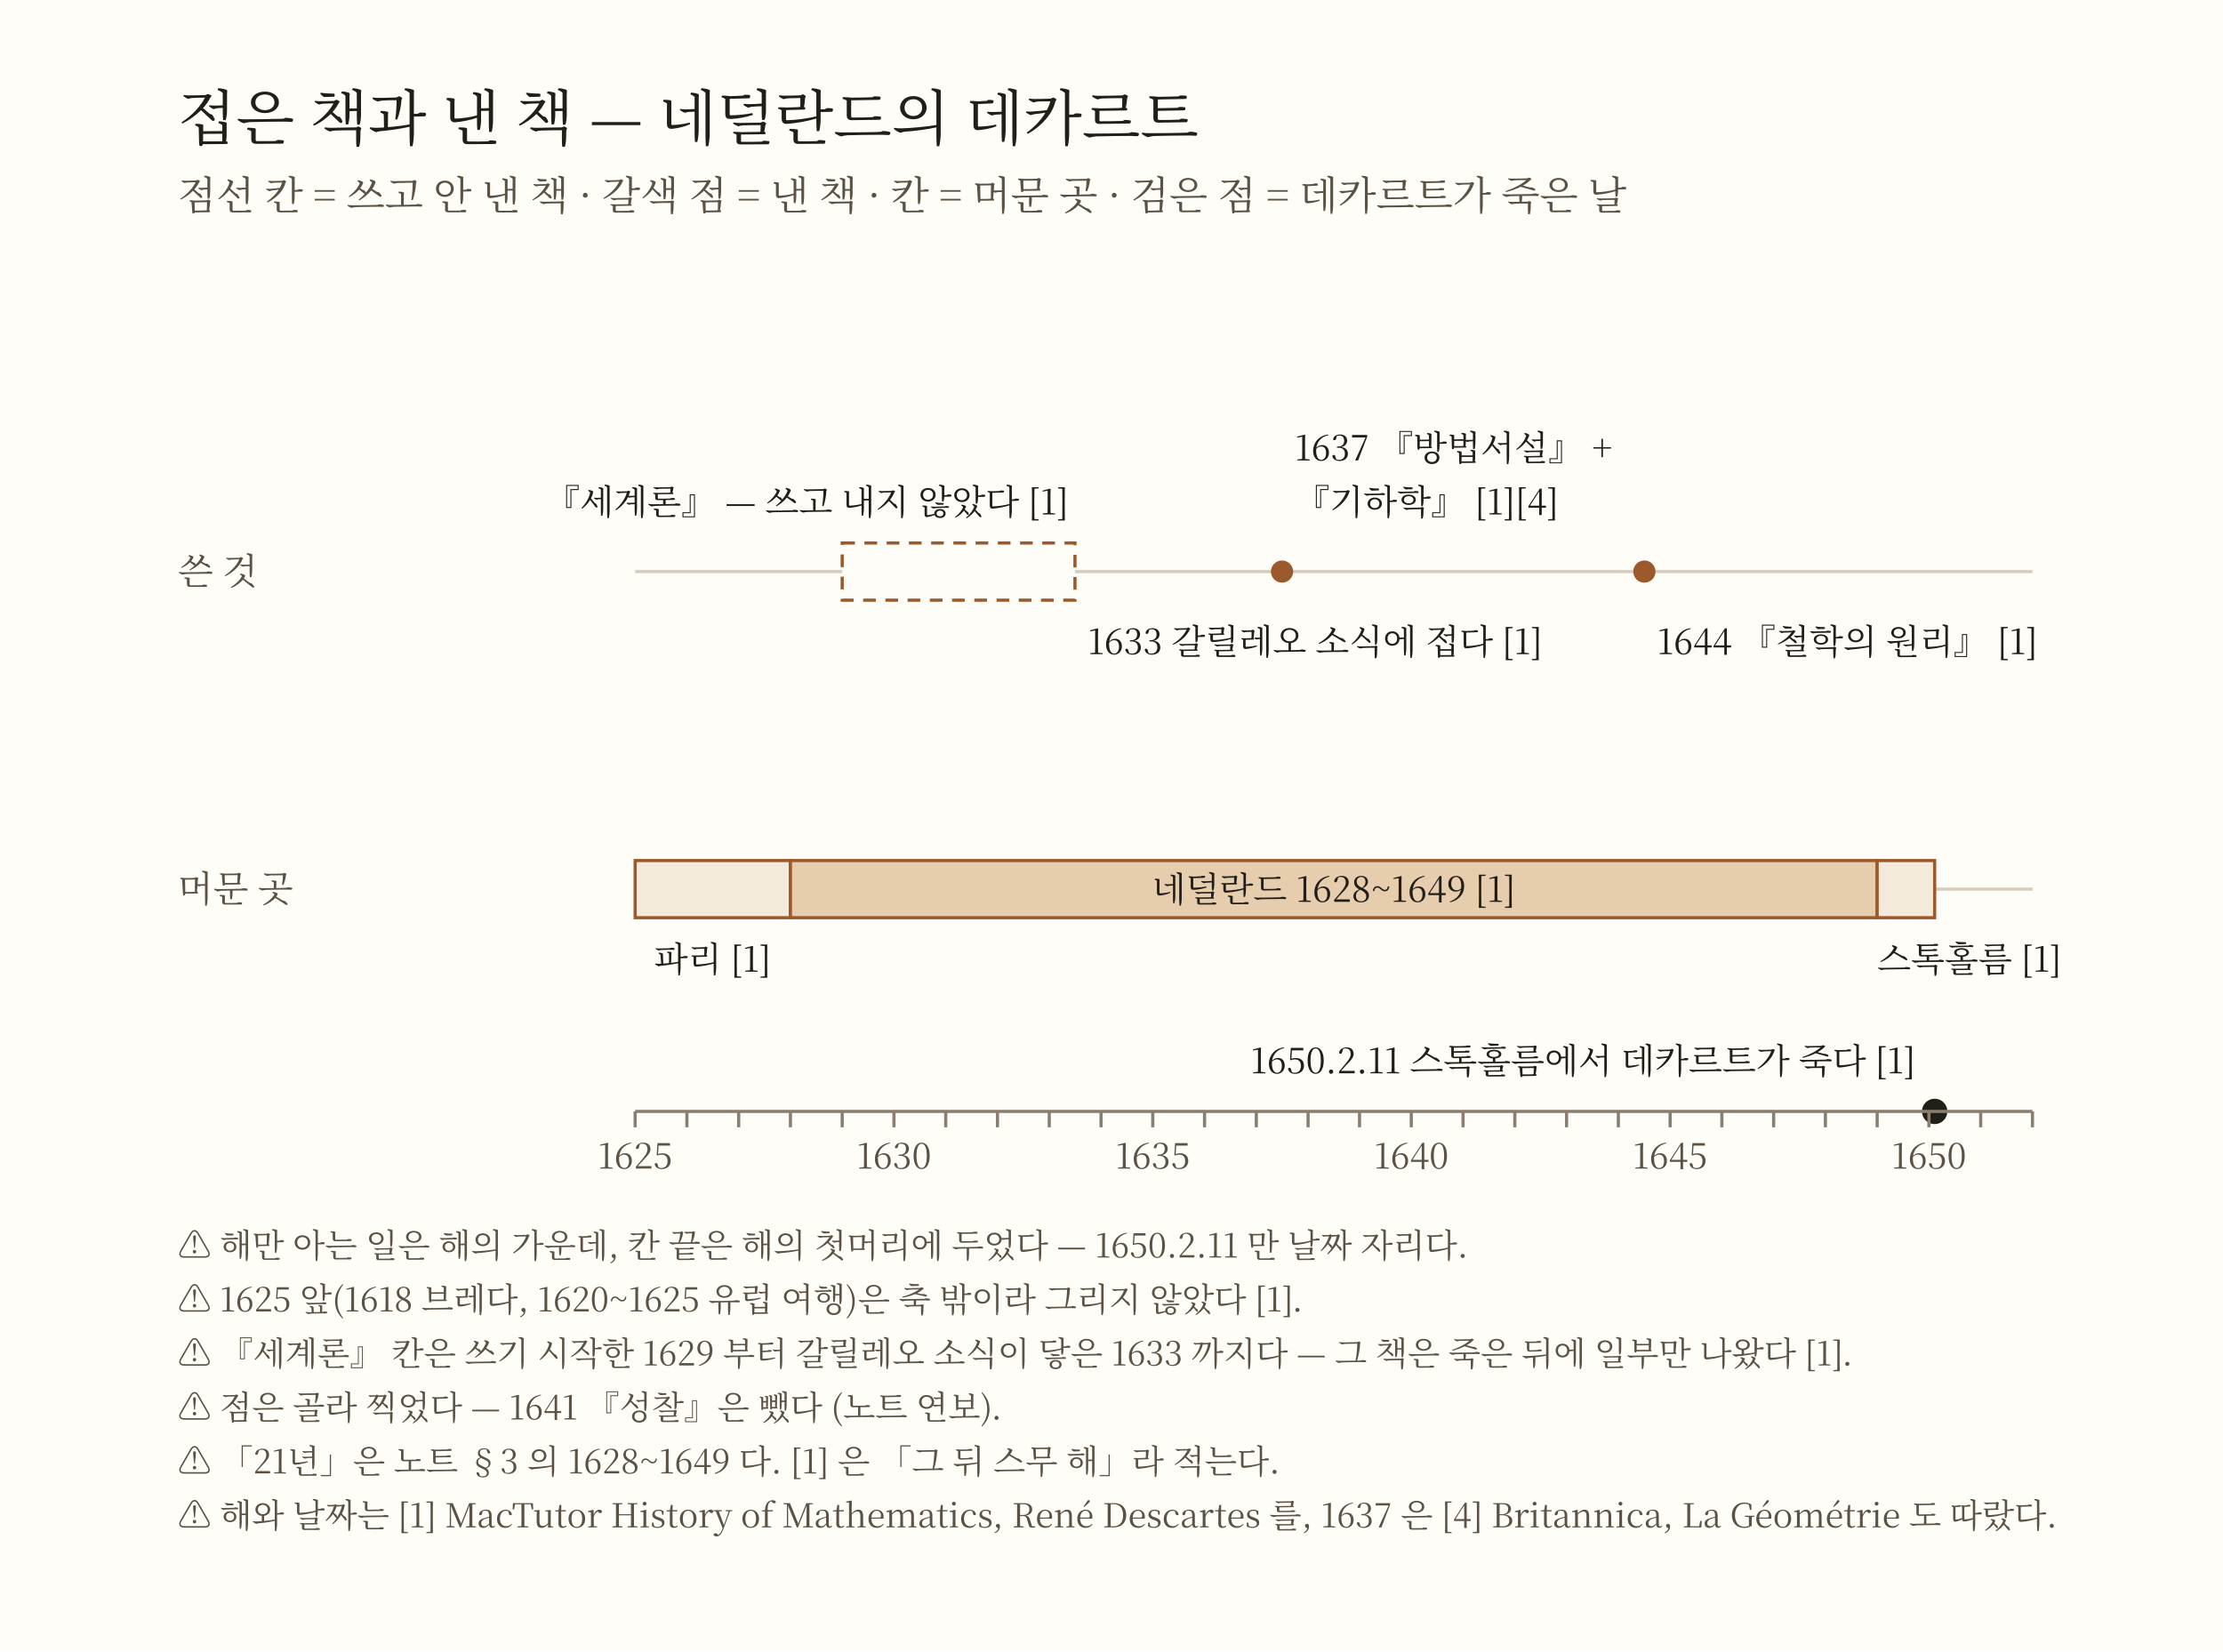
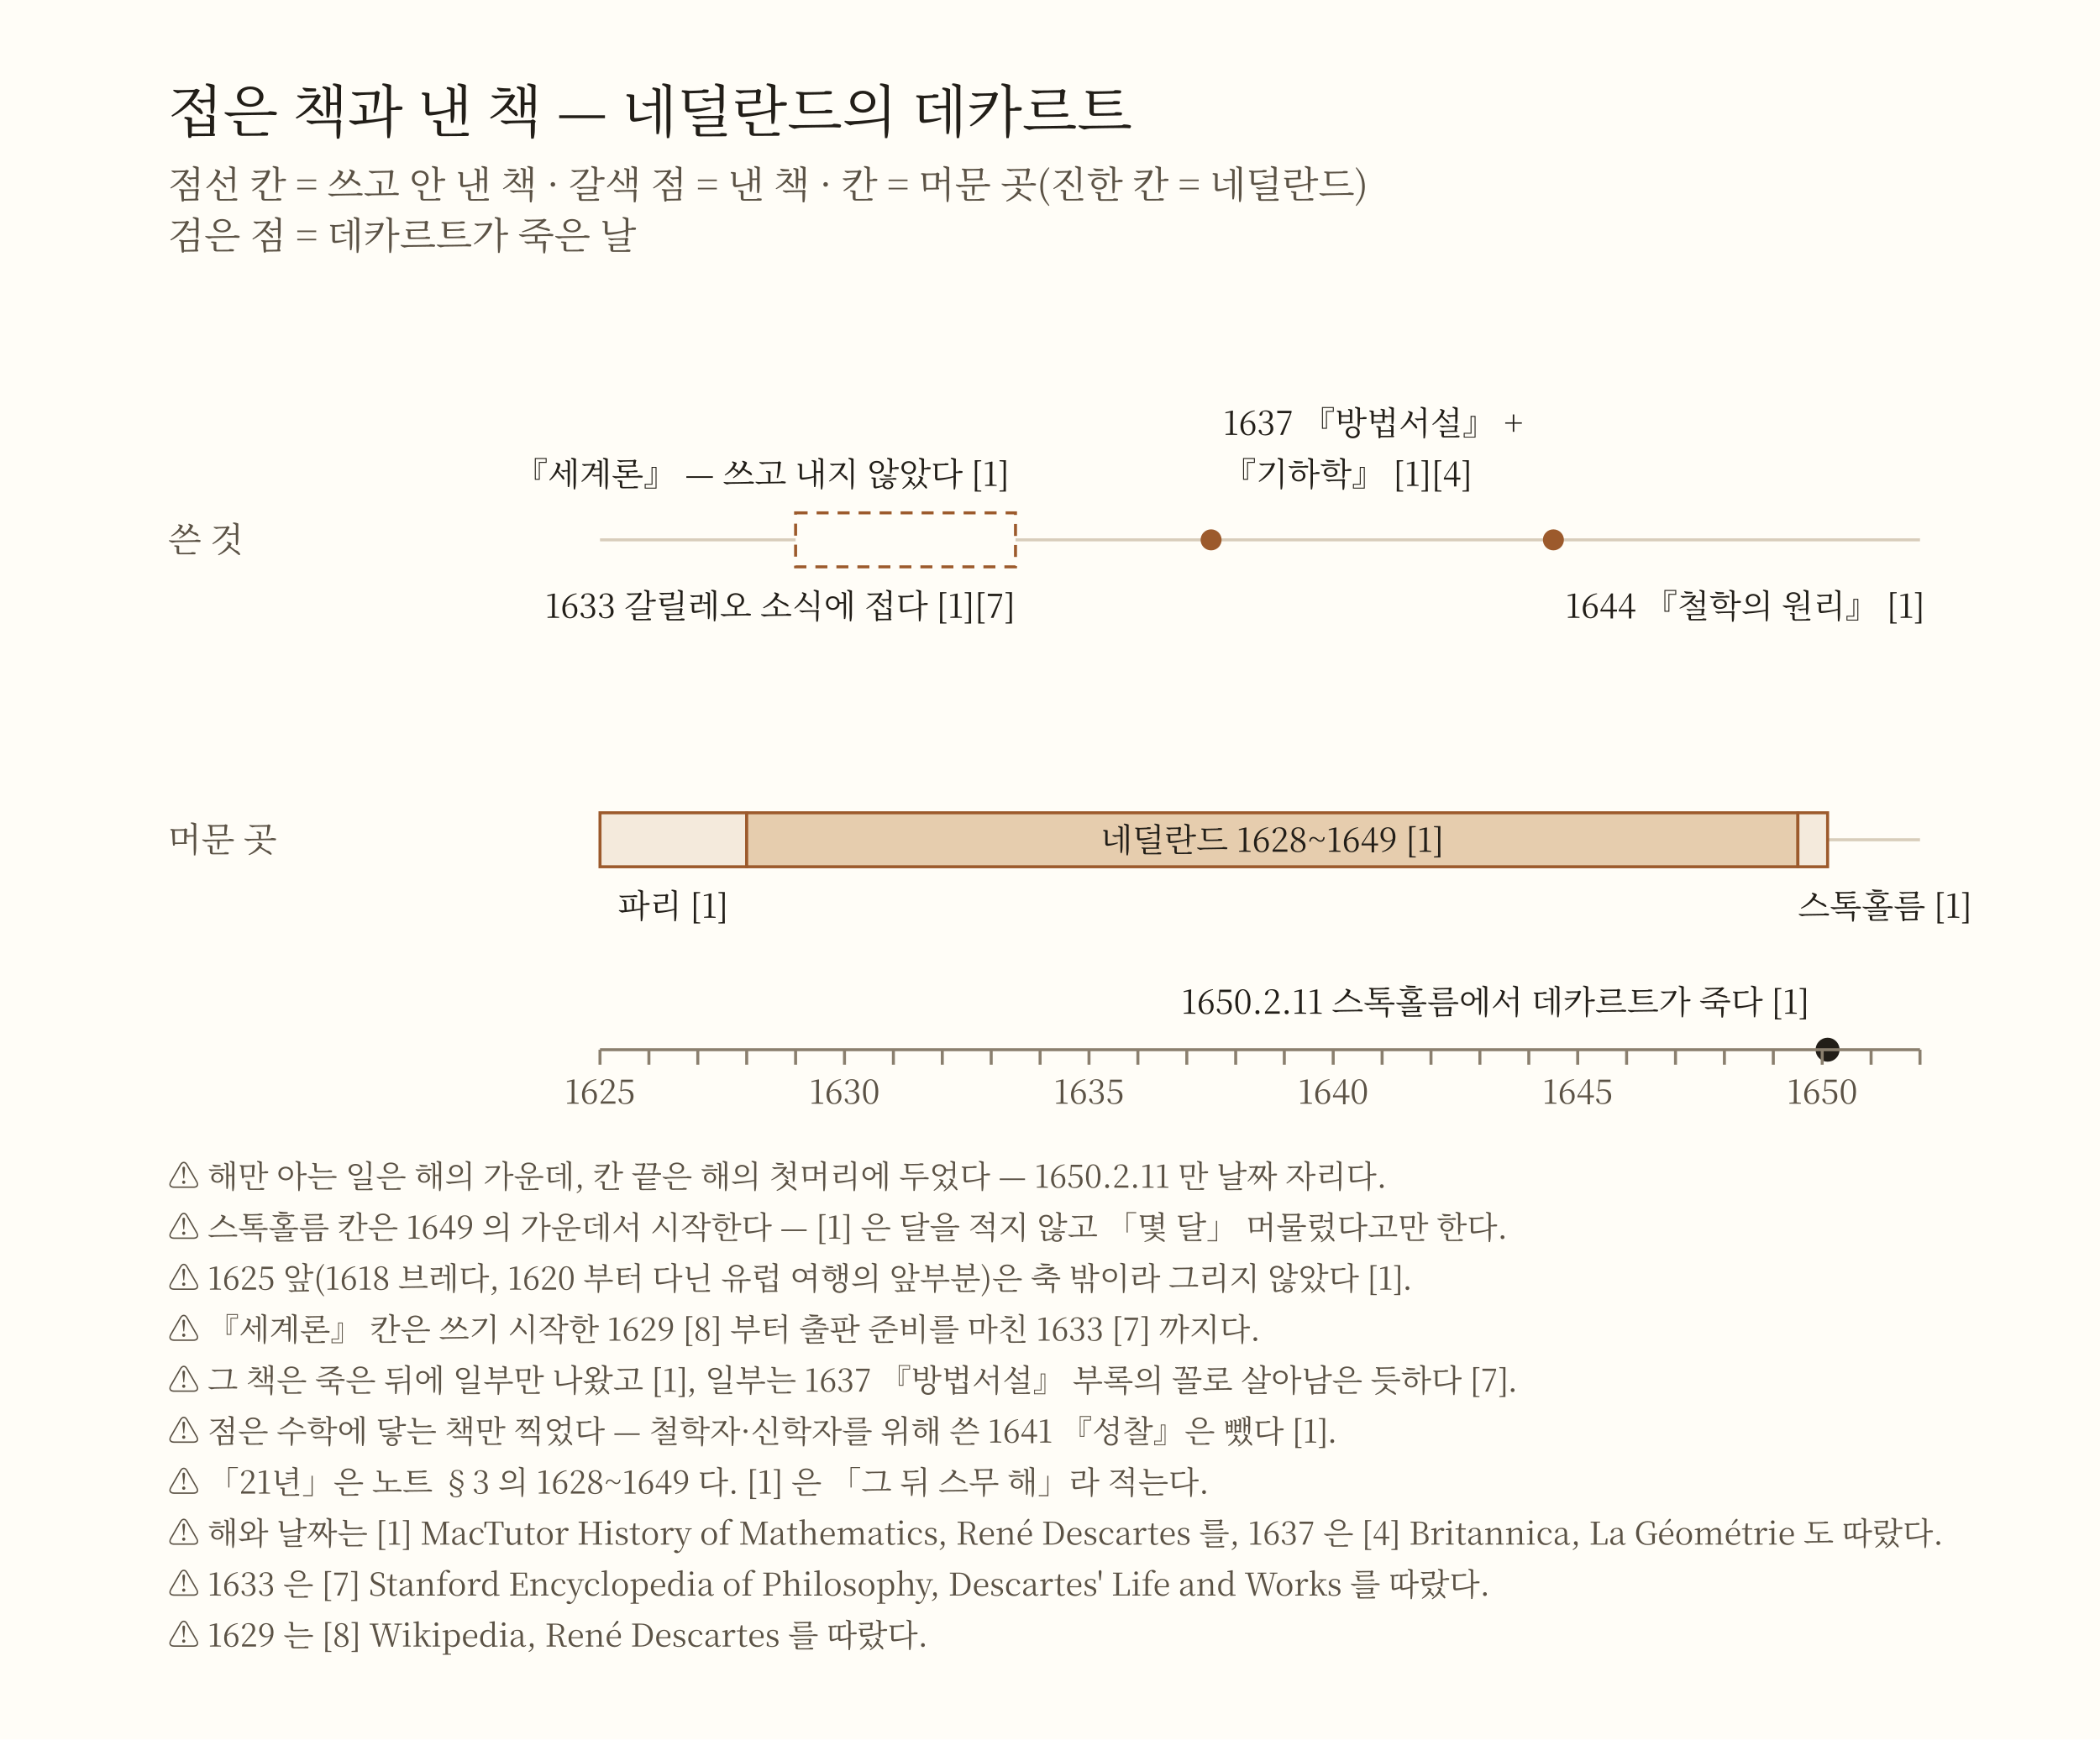
- <svg xmlns="http://www.w3.org/2000/svg" viewBox="0 0 700 520" width="700" height="520" role="img" aria-label="그림 위쪽에 「접은 책과 낸 책 — 네덜란드의 데카르트」라는 표제가 있고 그 아래에 점선 칸은 쓰고 안 낸 책, 갈색 점은 낸 책, 칸은 머문 곳, 검은 점은 데카르트가 죽은 날이라는 부호표가 있다. 가로축은 1625년부터 1652년까지 한 해마다 눈금이 있고 다섯 해마다 숫자가 적혀 있다. 줄이 둘 있고 줄 이름은 왼쪽 끝에 쓴 것, 머문 곳이라고 적혀 있다. 쓴 것 줄에는 1629년부터 1633년 가운데까지 테두리만 점선인 칸이 있고, 그 왼쪽 위에 세계론, 쓰고 내지 않았다, 칸 끝 오른쪽 아래에 1633 갈릴레오 소식에 접다라고 적혀 있다. 갈색 점이 둘 있다. 1637년 점 오른쪽 위에 두 줄로 1637 방법서설 + 기하학, 1644년 점 오른쪽 아래에 1644 철학의 원리라고 적혀 있다. 머문 곳 줄에는 칸이 셋 이어져 있다. 1625년부터 1628년까지 옅은 칸이 있고 그 아래에 파리, 1628년부터 1649년까지 진한 칸이 있고 칸 안에 네덜란드 1628~1649, 1649년부터 1650년 2월 11일까지 옅은 칸이 있고 그 아래 오른쪽에 스톡홀름이라고 적혀 있다. 가로축 위 1650년 2월 11일 자리에 검은 점이 있고 그 왼쪽 위에 1650.2.11 스톡홀름에서 데카르트가 죽다라고 적혀 있다. 아래에 단서가 여섯 줄 있다. 첫째, 해만 아는 일은 해의 가운데, 칸 끝은 해의 첫머리에 두었고 1650.2.11 만 날짜 자리다. 둘째, 1625 앞, 곧 1618 브레다와 1620~1625 유럽 여행은 축 밖이라 그리지 않았다. 셋째, 세계론 칸은 쓰기 시작한 1629 부터 갈릴레오 소식이 닿은 1633 까지이고, 그 책은 죽은 뒤에 일부만 나왔다. 넷째, 점은 골라 찍었고 1641 성찰은 뺐다. 다섯째, 21년은 노트 3절의 1628~1649 이고 1번은 그 뒤 스무 해라 적는다. 여섯째, 해와 날짜는 1번 MacTutor History of Mathematics, René Descartes 를, 1637 은 4번 Britannica, La Géométrie 도 따랐다">
+ <svg xmlns="http://www.w3.org/2000/svg" viewBox="0 0 700 580" width="700" height="580" role="img" aria-label="그림 위쪽에 「접은 책과 낸 책 — 네덜란드의 데카르트」라는 표제가 있고 그 아래에 두 줄로 점선 칸은 쓰고 안 낸 책, 갈색 점은 낸 책, 칸은 머문 곳(진한 칸은 네덜란드), 검은 점은 데카르트가 죽은 날이라는 부호표가 있다. 가로축은 한 해마다 눈금이 있고 1625년부터 1650년까지 다섯 해마다 숫자가 적혀 있다. 줄이 둘 있고 줄 이름은 왼쪽 끝에 쓴 것, 머문 곳이라고 적혀 있다. 쓴 것 줄에는 1629년부터 1633년 가운데까지 테두리만 점선인 칸이 있고, 그 왼쪽 위에 세계론, 쓰고 내지 않았다, 칸 끝 왼쪽 아래에 1633 갈릴레오 소식에 접다라고 적혀 있다. 갈색 점이 둘 있다. 1637년 점 오른쪽 위에 두 줄로 1637 방법서설 + 기하학, 1644년 점 오른쪽 아래에 1644 철학의 원리라고 적혀 있다. 머문 곳 줄에는 칸이 셋 이어져 있다. 1625년부터 1628년까지 옅은 칸이 있고 그 아래에 파리, 1628년부터 1649년 가운데까지 진한 칸이 있고 칸 안에 네덜란드 1628~1649, 1649년 가운데부터 1650년 2월 11일까지 옅은 칸이 있고 그 아래 오른쪽에 스톡홀름이라고 적혀 있다. 가로축 위 1650년 2월 11일 자리에 검은 점이 있고 그 왼쪽 위에 1650.2.11 스톡홀름에서 데카르트가 죽다라고 적혀 있다. 아래에 단서가 열 줄 있다. 첫째, 해만 아는 일은 해의 가운데, 칸 끝은 해의 첫머리에 두었고 1650.2.11 만 날짜 자리다. 둘째, 스톡홀름 칸은 1649 의 가운데서 시작하며 1번은 달을 적지 않고 몇 달 머물렀다고만 한다. 셋째, 1625 앞, 곧 1618 브레다와 1620 부터 다닌 유럽 여행의 앞부분은 축 밖이라 그리지 않았다. 넷째, 세계론 칸은 쓰기 시작한 1629 부터 출판 준비를 마친 1633 까지다. 다섯째, 그 책은 죽은 뒤에 일부만 나왔고, 일부는 1637 방법서설 부록의 꼴로 살아남은 듯하다. 여섯째, 점은 수학에 닿는 책만 찍었고 철학자와 신학자를 위해 쓴 1641 성찰은 뺐다. 일곱째, 21년은 노트 3절의 1628~1649 이고 1번은 그 뒤 스무 해라 적는다. 여덟째, 해와 날짜는 1번 MacTutor History of Mathematics, René Descartes 를, 1637 은 4번 Britannica, La Géométrie 도 따랐다. 아홉째, 1633 은 7번 Stanford Encyclopedia of Philosophy, Descartes' Life and Works 를 따랐다. 열째, 1629 는 8번 Wikipedia, René Descartes 를 따랐다">
  <style>
    text{font-family:EB Garamond, Georgia, 'Noto Serif KR', 'Noto Serif CJK KR', NanumMyeongjo, Batang, AppleMyungjo, serif;fill:#221E18;}
    .h1{font-size:19px;} .h2{font-size:12.5px;fill:#5B5245;}
    .grp{font-size:11.5px;fill:#5B5245;}
    .ev{font-size:11px;} .yr{font-size:11px;fill:#5B5245;}
    .bg{fill:#FFFDF7;}
    .lane{stroke:#D8CDBB;stroke-width:1;}
    .seg{fill:#F4EADC;stroke:#9C5A2C;stroke-width:1;}
    .seg2{fill:#E6CDAE;stroke:#9C5A2C;stroke-width:1;}
    .mk{fill:#9C5A2C;} .bl{fill:#3A5C77;} .pt{fill:#221E18;}
    .dash{stroke:#5B5245;stroke-width:1;stroke-dasharray:3 3;}
    .brk{stroke:#5B5245;stroke-width:1.2;fill:none;}
    .axis{stroke:#8A7F6E;stroke-width:1;}
    .warn{font-size:10.5px;fill:#5B5245;}
  </style>
-   <rect class="bg" x="0" y="0" width="700" height="520" />
+   <rect class="bg" x="0" y="0" width="700" height="580" />
  <text class="h1" x="56" y="44" text-anchor="start">접은 책과 낸 책 — 네덜란드의 데카르트</text>
-   <text class="h2" x="56" y="66" text-anchor="start">점선 칸 = 쓰고 안 낸 책 · 갈색 점 = 낸 책 · 칸 = 머문 곳 · 검은 점 = 데카르트가 죽은 날</text>
+   <text class="h2" x="56" y="66" text-anchor="start">점선 칸 = 쓰고 안 낸 책 · 갈색 점 = 낸 책 · 칸 = 머문 곳(진한 칸 = 네덜란드)</text>
+   <text class="h2" x="56" y="83" text-anchor="start">검은 점 = 데카르트가 죽은 날</text>
  <line class="lane" x1="200" y1="180" x2="640" y2="180" />
  <text class="grp" x="56" y="184" text-anchor="start">쓴 것</text>
  <line class="lane" x1="200" y1="280" x2="640" y2="280" />
  <text class="grp" x="56" y="284" text-anchor="start">머문 곳</text>
  <rect x="265.2" y="171" width="73.3" height="18" fill="#FFFDF7" stroke="#9C5A2C" stroke-width="1" stroke-dasharray="4 3" />
  <text class="ev" x="336.5" y="162" text-anchor="end">『세계론』 — 쓰고 내지 않았다 [1]</text>
-   <text class="ev" x="342.5" y="206" text-anchor="start">1633 갈릴레오 소식에 접다 [1]</text>
+   <text class="ev" x="338.5" y="206" text-anchor="end">1633 갈릴레오 소식에 접다 [1][7]</text>
  <circle class="mk" cx="403.7" cy="180" r="3.5" />
  <text class="ev" x="407.7" y="145" text-anchor="start">1637 『방법서설』 +</text>
  <text class="ev" x="407.7" y="162" text-anchor="start">『기하학』 [1][4]</text>
  <circle class="mk" cx="517.8" cy="180" r="3.5" />
  <text class="ev" x="521.8" y="206" text-anchor="start">1644 『철학의 원리』 [1]</text>
  <rect class="seg" x="200.0" y="271" width="48.9" height="18" />
-   <rect class="seg2" x="248.9" y="271" width="342.2" height="18" />
-   <rect class="seg" x="591.1" y="271" width="18.1" height="18" />
+   <rect class="seg2" x="248.9" y="271" width="350.4" height="18" />
+   <rect class="seg" x="599.3" y="271" width="9.9" height="18" />
  <text class="ev" x="224.4" y="306" text-anchor="middle">파리 [1]</text>
-   <text class="ev" x="420.0" y="284" text-anchor="middle">네덜란드 1628~1649 [1]</text>
-   <text class="ev" x="591.1" y="306" text-anchor="start">스톡홀름 [1]</text>
+   <text class="ev" x="424.1" y="284" text-anchor="middle">네덜란드 1628~1649 [1]</text>
+   <text class="ev" x="599.3" y="306" text-anchor="start">스톡홀름 [1]</text>
  <circle class="pt" cx="609.2" cy="350" r="4" />
  <text class="ev" x="603.2" y="338" text-anchor="end">1650.2.11 스톡홀름에서 데카르트가 죽다 [1]</text>
  <line class="axis" x1="200" y1="350" x2="640" y2="350" />
  <line class="axis" x1="200.0" y1="350" x2="200.0" y2="355" />
  <text class="yr" x="200.0" y="368" text-anchor="middle">1625</text>
  <line class="axis" x1="216.3" y1="350" x2="216.3" y2="355" />
  <line class="axis" x1="232.6" y1="350" x2="232.6" y2="355" />
  <line class="axis" x1="248.9" y1="350" x2="248.9" y2="355" />
  <line class="axis" x1="265.2" y1="350" x2="265.2" y2="355" />
  <line class="axis" x1="281.5" y1="350" x2="281.5" y2="355" />
  <text class="yr" x="281.5" y="368" text-anchor="middle">1630</text>
  <line class="axis" x1="297.8" y1="350" x2="297.8" y2="355" />
  <line class="axis" x1="314.1" y1="350" x2="314.1" y2="355" />
  <line class="axis" x1="330.4" y1="350" x2="330.4" y2="355" />
  <line class="axis" x1="346.7" y1="350" x2="346.7" y2="355" />
  <line class="axis" x1="363.0" y1="350" x2="363.0" y2="355" />
  <text class="yr" x="363.0" y="368" text-anchor="middle">1635</text>
  <line class="axis" x1="379.3" y1="350" x2="379.3" y2="355" />
  <line class="axis" x1="395.6" y1="350" x2="395.6" y2="355" />
  <line class="axis" x1="411.9" y1="350" x2="411.9" y2="355" />
  <line class="axis" x1="428.1" y1="350" x2="428.1" y2="355" />
  <line class="axis" x1="444.4" y1="350" x2="444.4" y2="355" />
  <text class="yr" x="444.4" y="368" text-anchor="middle">1640</text>
  <line class="axis" x1="460.7" y1="350" x2="460.7" y2="355" />
  <line class="axis" x1="477.0" y1="350" x2="477.0" y2="355" />
  <line class="axis" x1="493.3" y1="350" x2="493.3" y2="355" />
  <line class="axis" x1="509.6" y1="350" x2="509.6" y2="355" />
  <line class="axis" x1="525.9" y1="350" x2="525.9" y2="355" />
  <text class="yr" x="525.9" y="368" text-anchor="middle">1645</text>
  <line class="axis" x1="542.2" y1="350" x2="542.2" y2="355" />
  <line class="axis" x1="558.5" y1="350" x2="558.5" y2="355" />
  <line class="axis" x1="574.8" y1="350" x2="574.8" y2="355" />
  <line class="axis" x1="591.1" y1="350" x2="591.1" y2="355" />
  <line class="axis" x1="607.4" y1="350" x2="607.4" y2="355" />
  <text class="yr" x="607.4" y="368" text-anchor="middle">1650</text>
  <line class="axis" x1="623.7" y1="350" x2="623.7" y2="355" />
  <line class="axis" x1="640.0" y1="350" x2="640.0" y2="355" />
  <text class="warn" x="56" y="396">⚠ 해만 아는 일은 해의 가운데, 칸 끝은 해의 첫머리에 두었다 — 1650.2.11 만 날짜 자리다.</text>
-   <text class="warn" x="56" y="413">⚠ 1625 앞(1618 브레다, 1620~1625 유럽 여행)은 축 밖이라 그리지 않았다 [1].</text>
-   <text class="warn" x="56" y="430">⚠ 『세계론』 칸은 쓰기 시작한 1629 부터 갈릴레오 소식이 닿은 1633 까지다 — 그 책은 죽은 뒤에 일부만 나왔다 [1].</text>
-   <text class="warn" x="56" y="447">⚠ 점은 골라 찍었다 — 1641 『성찰』은 뺐다 (노트 연보).</text>
-   <text class="warn" x="56" y="464">⚠ 「21년」은 노트 §3 의 1628~1649 다. [1] 은 「그 뒤 스무 해」라 적는다.</text>
-   <text class="warn" x="56" y="481">⚠ 해와 날짜는 [1] MacTutor History of Mathematics, René Descartes 를, 1637 은 [4] Britannica, La Géométrie 도 따랐다.</text>
+   <text class="warn" x="56" y="413">⚠ 스톡홀름 칸은 1649 의 가운데서 시작한다 — [1] 은 달을 적지 않고 「몇 달」 머물렀다고만 한다.</text>
+   <text class="warn" x="56" y="430">⚠ 1625 앞(1618 브레다, 1620 부터 다닌 유럽 여행의 앞부분)은 축 밖이라 그리지 않았다 [1].</text>
+   <text class="warn" x="56" y="447">⚠ 『세계론』 칸은 쓰기 시작한 1629 [8] 부터 출판 준비를 마친 1633 [7] 까지다.</text>
+   <text class="warn" x="56" y="464">⚠ 그 책은 죽은 뒤에 일부만 나왔고 [1], 일부는 1637 『방법서설』 부록의 꼴로 살아남은 듯하다 [7].</text>
+   <text class="warn" x="56" y="481">⚠ 점은 수학에 닿는 책만 찍었다 — 철학자·신학자를 위해 쓴 1641 『성찰』은 뺐다 [1].</text>
+   <text class="warn" x="56" y="498">⚠ 「21년」은 노트 §3 의 1628~1649 다. [1] 은 「그 뒤 스무 해」라 적는다.</text>
+   <text class="warn" x="56" y="515">⚠ 해와 날짜는 [1] MacTutor History of Mathematics, René Descartes 를, 1637 은 [4] Britannica, La Géométrie 도 따랐다.</text>
+   <text class="warn" x="56" y="532">⚠ 1633 은 [7] Stanford Encyclopedia of Philosophy, Descartes' Life and Works 를 따랐다.</text>
+   <text class="warn" x="56" y="549">⚠ 1629 는 [8] Wikipedia, René Descartes 를 따랐다.</text>
</svg>
